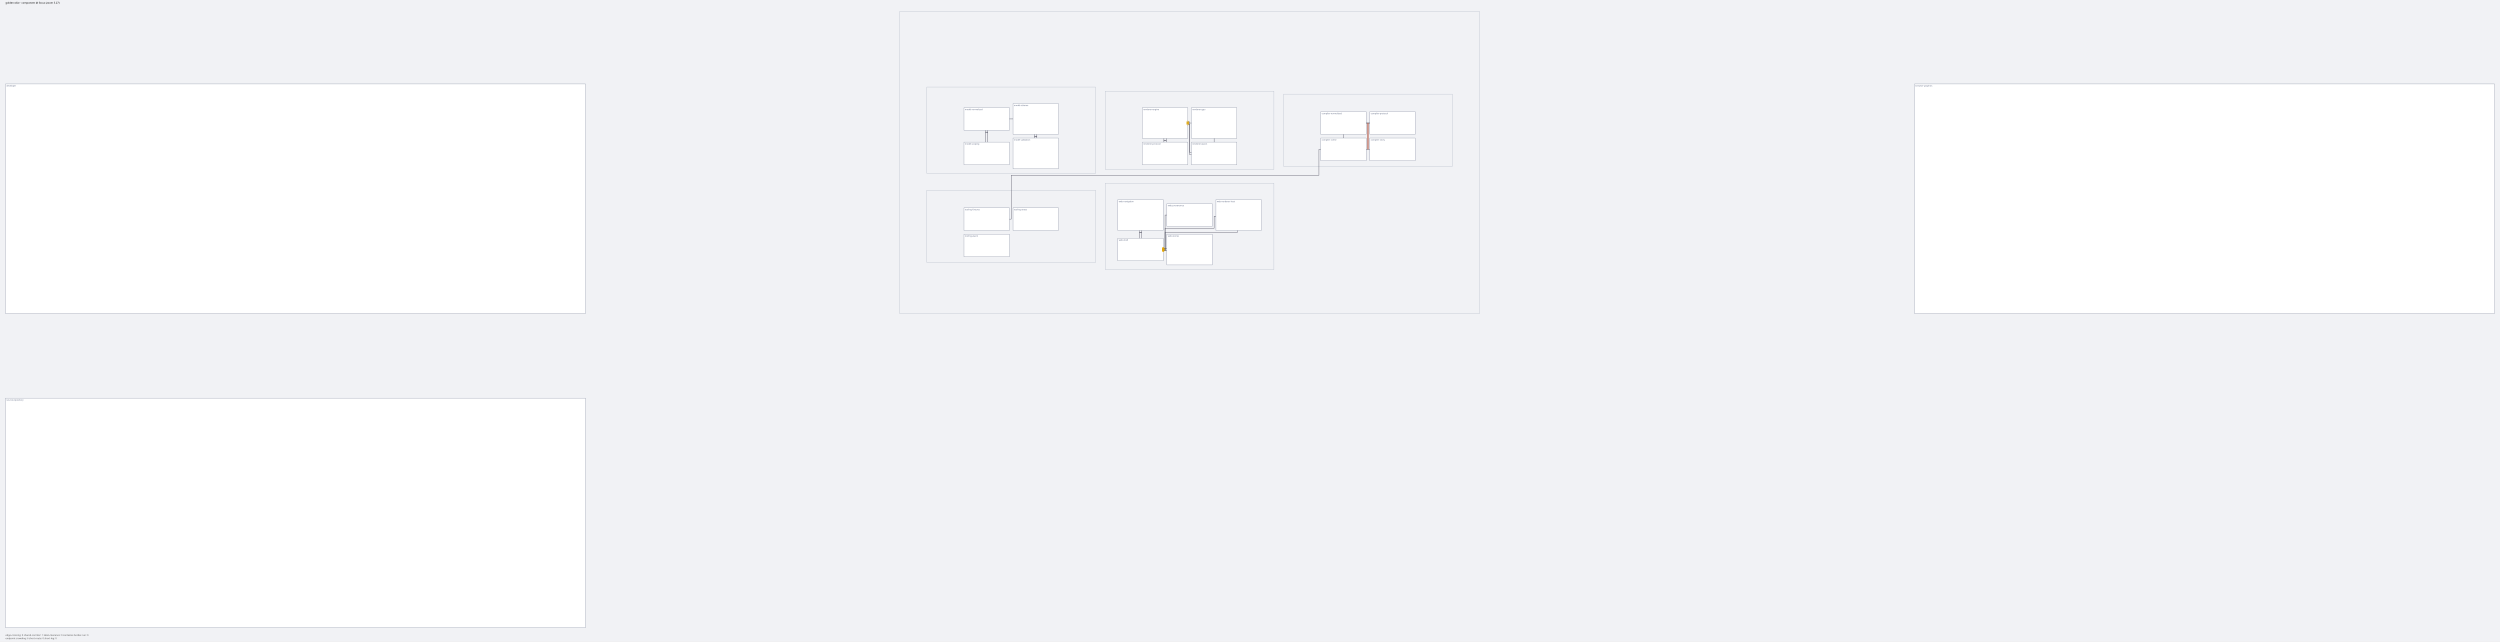
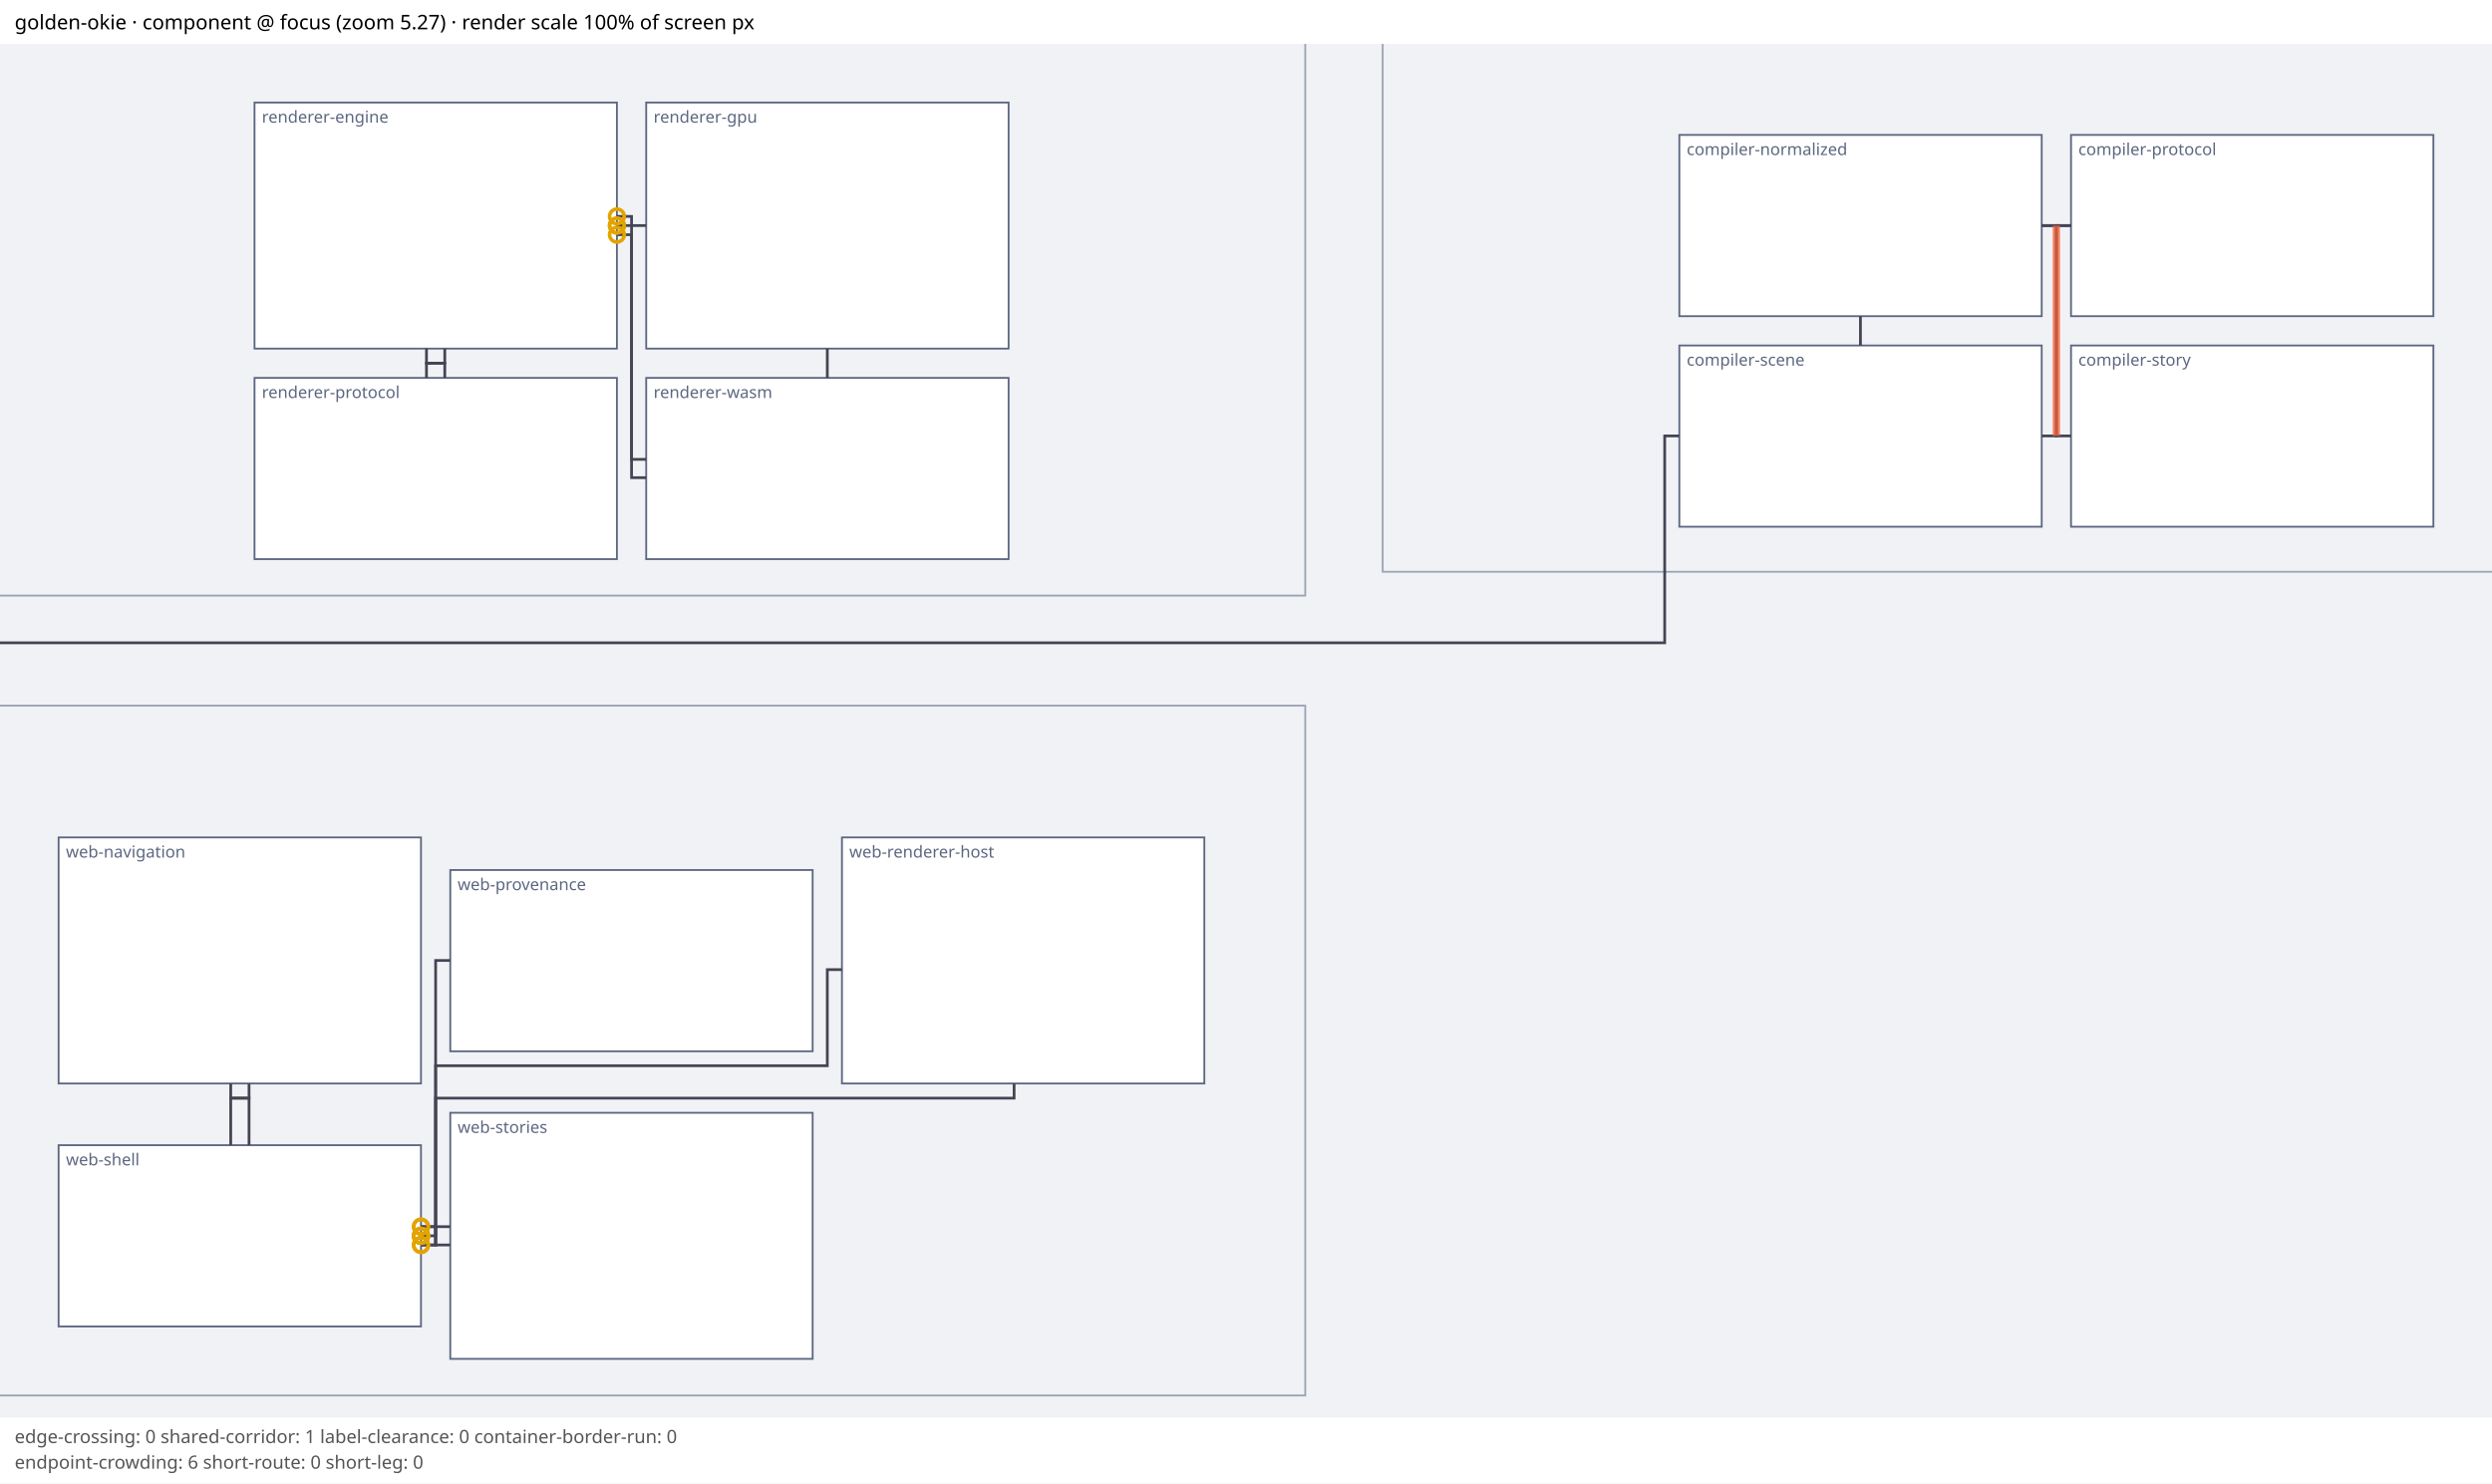
- <svg xmlns="http://www.w3.org/2000/svg" width="10904.2" height="2797.7" viewBox="0 0 10904.2 2797.7" font-family="sans-serif" font-size="11">
-   <rect width="100%" height="100%" fill="#f1f2f5" />
-   <rect x="24" y="366.2" width="2529.6" height="1001.3" fill="#fff" stroke="#5c6680" stroke-width="1" />
-   <text x="28" y="377.2" font-size="9" fill="#5c6680">developer</text>
-   <rect x="8350.6" y="366.2" width="2529.6" height="1001.3" fill="#fff" stroke="#5c6680" stroke-width="1" />
-   <text x="8354.6" y="377.2" font-size="9" fill="#5c6680">browser-graphics</text>
-   <rect x="24" y="1736.4" width="2529.6" height="1001.3" fill="#fff" stroke="#5c6680" stroke-width="1" />
-   <text x="28" y="1747.4" font-size="9" fill="#5c6680">source-repository</text>
-   <rect x="3923.8" y="50" width="2529.6" height="1317.5" fill="none" stroke="#9aa3b5" stroke-width="1" />
-   <rect x="4042.6" y="379.6" width="735.8" height="376.8" fill="none" stroke="#9aa3b5" stroke-width="1" />
-   <rect x="4820.7" y="397.4" width="735.8" height="341.3" fill="none" stroke="#9aa3b5" stroke-width="1" />
-   <rect x="5598.8" y="410.4" width="735.8" height="315.3" fill="none" stroke="#9aa3b5" stroke-width="1" />
-   <rect x="4042.6" y="829.5" width="735.8" height="315.3" fill="none" stroke="#9aa3b5" stroke-width="1" />
-   <rect x="4820.7" y="798.8" width="735.8" height="376.8" fill="none" stroke="#9aa3b5" stroke-width="1" />
-   <rect x="5760.8" y="487.1" width="197.9" height="99" fill="#fff" stroke="#5c6680" stroke-width="1" />
-   <text x="5764.8" y="498.1" font-size="9" fill="#5c6680">compiler-normalized</text>
-   <rect x="5974.7" y="487.1" width="197.9" height="99" fill="#fff" stroke="#5c6680" stroke-width="1" />
-   <text x="5978.7" y="498.1" font-size="9" fill="#5c6680">compiler-protocol</text>
-   <rect x="5760.8" y="602" width="197.9" height="99" fill="#fff" stroke="#5c6680" stroke-width="1" />
-   <text x="5764.8" y="613" font-size="9" fill="#5c6680">compiler-scene</text>
-   <rect x="5974.7" y="602" width="197.9" height="99" fill="#fff" stroke="#5c6680" stroke-width="1" />
-   <text x="5978.7" y="613" font-size="9" fill="#5c6680">compiler-story</text>
-   <rect x="4204.6" y="469.4" width="197.9" height="99" fill="#fff" stroke="#5c6680" stroke-width="1" />
-   <text x="4208.6" y="480.4" font-size="9" fill="#5c6680">model-normalized</text>
-   <rect x="4418.5" y="451.6" width="197.9" height="134.4" fill="#fff" stroke="#5c6680" stroke-width="1" />
-   <text x="4422.5" y="462.6" font-size="9" fill="#5c6680">model-schema</text>
-   <rect x="4204.6" y="619.7" width="197.9" height="99" fill="#fff" stroke="#5c6680" stroke-width="1" />
-   <text x="4208.6" y="630.7" font-size="9" fill="#5c6680">model-scoping</text>
-   <rect x="4418.5" y="602" width="197.9" height="134.4" fill="#fff" stroke="#5c6680" stroke-width="1" />
-   <text x="4422.5" y="613" font-size="9" fill="#5c6680">model-validation</text>
-   <rect x="4982.7" y="469.4" width="197.9" height="134.4" fill="#fff" stroke="#5c6680" stroke-width="1" />
-   <text x="4986.7" y="480.4" font-size="9" fill="#5c6680">renderer-engine</text>
-   <rect x="5196.6" y="469.4" width="197.9" height="134.4" fill="#fff" stroke="#5c6680" stroke-width="1" />
-   <text x="5200.6" y="480.4" font-size="9" fill="#5c6680">renderer-gpu</text>
-   <rect x="4982.7" y="619.7" width="197.9" height="99" fill="#fff" stroke="#5c6680" stroke-width="1" />
-   <text x="4986.7" y="630.7" font-size="9" fill="#5c6680">renderer-protocol</text>
-   <rect x="5196.6" y="619.7" width="197.9" height="99" fill="#fff" stroke="#5c6680" stroke-width="1" />
-   <text x="5200.6" y="630.7" font-size="9" fill="#5c6680">renderer-wasm</text>
-   <rect x="4204.6" y="906.2" width="197.9" height="99" fill="#fff" stroke="#5c6680" stroke-width="1" />
-   <text x="4208.6" y="917.2" font-size="9" fill="#5c6680">tooling-fixtures</text>
-   <rect x="4418.5" y="906.2" width="197.9" height="99" fill="#fff" stroke="#5c6680" stroke-width="1" />
-   <text x="4422.5" y="917.2" font-size="9" fill="#5c6680">tooling-stress</text>
-   <rect x="4204.6" y="1021.2" width="197.9" height="99" fill="#fff" stroke="#5c6680" stroke-width="1" />
-   <text x="4208.6" y="1032.2" font-size="9" fill="#5c6680">tooling-wasm</text>
-   <rect x="4875.7" y="870.8" width="197.9" height="134.4" fill="#fff" stroke="#5c6680" stroke-width="1" />
-   <text x="4879.7" y="881.8" font-size="9" fill="#5c6680">web-navigation</text>
-   <rect x="5089.6" y="888.5" width="197.9" height="99" fill="#fff" stroke="#5c6680" stroke-width="1" />
-   <text x="5093.6" y="899.5" font-size="9" fill="#5c6680">web-provenance</text>
-   <rect x="5303.6" y="870.8" width="197.9" height="134.4" fill="#fff" stroke="#5c6680" stroke-width="1" />
-   <text x="5307.6" y="881.8" font-size="9" fill="#5c6680">web-renderer-host</text>
-   <rect x="4875.7" y="1038.9" width="197.9" height="99" fill="#fff" stroke="#5c6680" stroke-width="1" />
-   <text x="4879.7" y="1049.9" font-size="9" fill="#5c6680">web-shell</text>
-   <rect x="5089.6" y="1021.2" width="197.9" height="134.4" fill="#fff" stroke="#5c6680" stroke-width="1" />
-   <text x="5093.6" y="1032.2" font-size="9" fill="#5c6680">web-stories</text>
-   <polyline points="5958.7,536.6 5974.7,536.6" fill="none" stroke="#445" stroke-width="1.5" />
-   <polyline points="5859.8,586 5859.8,602" fill="none" stroke="#445" stroke-width="1.5" />
-   <polyline points="5958.7,536.6 5966.7,536.6 5966.7,651.5 5974.7,651.5" fill="none" stroke="#445" stroke-width="1.5" />
-   <polyline points="5958.7,651.5 5966.7,651.5 5966.7,536.6 5974.7,536.6" fill="none" stroke="#445" stroke-width="1.5" />
-   <polyline points="4402.5,518.8 4418.5,518.8" fill="none" stroke="#445" stroke-width="1.5" />
-   <polyline points="4298.5,619.7 4298.5,576.3 4308.5,576.3 4308.5,568.3" fill="none" stroke="#445" stroke-width="1.5" />
-   <polyline points="4308.5,619.7 4308.5,576.3 4298.5,576.3 4298.5,568.3" fill="none" stroke="#445" stroke-width="1.5" />
-   <polyline points="4512.4,602 4512.4,594 4522.4,594 4522.4,586" fill="none" stroke="#445" stroke-width="1.5" />
-   <polyline points="4522.4,602 4522.4,594 4512.4,594 4512.4,586" fill="none" stroke="#445" stroke-width="1.5" />
-   <polyline points="5076.6,603.7 5076.6,611.7 5086.6,611.7 5086.6,619.7" fill="none" stroke="#445" stroke-width="1.5" />
-   <polyline points="5086.6,603.7 5086.6,611.7 5076.6,611.7 5076.6,619.7" fill="none" stroke="#445" stroke-width="1.5" />
-   <polyline points="5196.6,536.6 5180.6,536.6" fill="none" stroke="#445" stroke-width="1.5" />
-   <polyline points="5196.6,664.2 5188.6,664.2 5188.6,541.6 5180.6,541.6" fill="none" stroke="#445" stroke-width="1.5" />
-   <polyline points="5196.6,674.2 5188.6,674.2 5188.6,531.6 5180.6,531.6" fill="none" stroke="#445" stroke-width="1.5" />
-   <polyline points="5295.6,619.7 5295.6,603.7" fill="none" stroke="#445" stroke-width="1.5" />
-   <polyline points="4402.5,955.7 4410.5,955.7 4410.5,764.4 5752.8,764.4 5752.8,651.5 5760.8,651.5" fill="none" stroke="#445" stroke-width="1.5" />
-   <polyline points="4969.7,1038.9 4969.7,1013.2 4979.7,1013.2 4979.7,1005.2" fill="none" stroke="#445" stroke-width="1.5" />
-   <polyline points="4979.7,1038.9 4979.7,1013.2 4969.7,1013.2 4969.7,1005.2" fill="none" stroke="#445" stroke-width="1.5" />
-   <polyline points="5073.6,1088.4 5081.6,1088.4 5081.6,938 5089.6,938" fill="none" stroke="#445" stroke-width="1.5" />
-   <polyline points="5073.6,1083.4 5081.6,1083.4 5081.6,995.5 5295.6,995.5 5295.6,943 5303.6,943" fill="none" stroke="#445" stroke-width="1.5" />
-   <polyline points="5073.6,1093.4 5081.6,1093.4 5081.6,1013.2 5397.5,1013.2 5397.5,1005.2" fill="none" stroke="#445" stroke-width="1.5" />
-   <polyline points="5073.6,1083.4 5081.6,1083.4 5081.6,1093.4 5089.6,1093.4" fill="none" stroke="#445" stroke-width="1.5" />
-   <polyline points="5073.6,1093.4 5081.6,1093.4 5081.6,1083.4 5089.6,1083.4" fill="none" stroke="#445" stroke-width="1.5" />
-   <polyline points="5966.7,536.6 5966.7,651.5" fill="none" stroke="#f46036" stroke-width="4" stroke-opacity="0.75" />
-   <circle cx="5180.6" cy="536.6" r="4" fill="none" stroke="#e2a400" stroke-width="2" />
-   <circle cx="5180.6" cy="541.6" r="4" fill="none" stroke="#e2a400" stroke-width="2" />
-   <circle cx="5180.6" cy="531.6" r="4" fill="none" stroke="#e2a400" stroke-width="2" />
-   <circle cx="5180.6" cy="536.6" r="4" fill="none" stroke="#e2a400" stroke-width="2" />
-   <circle cx="5073.6" cy="1083.4" r="4" fill="none" stroke="#e2a400" stroke-width="2" />
-   <circle cx="5073.6" cy="1088.4" r="4" fill="none" stroke="#e2a400" stroke-width="2" />
-   <circle cx="5073.6" cy="1088.4" r="4" fill="none" stroke="#e2a400" stroke-width="2" />
-   <circle cx="5073.6" cy="1093.4" r="4" fill="none" stroke="#e2a400" stroke-width="2" />
-   <circle cx="5073.6" cy="1083.4" r="4" fill="none" stroke="#e2a400" stroke-width="2" />
-   <circle cx="5073.6" cy="1088.4" r="4" fill="none" stroke="#e2a400" stroke-width="2" />
-   <circle cx="5073.6" cy="1088.4" r="4" fill="none" stroke="#e2a400" stroke-width="2" />
-   <circle cx="5073.6" cy="1093.4" r="4" fill="none" stroke="#e2a400" stroke-width="2" />
-   <rect width="100%" height="22" fill="#f1f2f5" />
-   <text x="24" y="16">golden-okie · component @ focus (zoom 5.27)</text>
-   <text x="24" y="2773.7" font-size="10" fill="#555">edge-crossing: 0   shared-corridor: 1   label-clearance: 0   container-border-run: 0</text>
-   <text x="24" y="2787.7" font-size="10" fill="#555">endpoint-crowding: 6   short-route: 0   short-leg: 0</text>
+ <svg xmlns="http://www.w3.org/2000/svg" width="1360.9" height="810.2" viewBox="0 0 1360.9 810.2" font-family="sans-serif" font-size="11">
+   <defs>
+     <clipPath id="frame">
+       <rect x="0" y="24" width="1360.9" height="750.2" />
+     </clipPath>
+   </defs>
+   <rect width="100%" height="100%" fill="#fff" />
+   <rect x="0" y="24" width="1360.9" height="750.2" fill="#f1f2f5" />
+   <g clip-path="url(#frame)">
+     <rect x="-4819.7" y="-47.2" width="2529.6" height="1001.3" fill="#fff" stroke="#5c6680" stroke-width="1" />
+     <text x="-4815.7" y="-36.2" font-size="9" fill="#5c6680">developer</text>
+     <rect x="3506.9" y="-47.2" width="2529.6" height="1001.3" fill="#fff" stroke="#5c6680" stroke-width="1" />
+     <text x="3510.9" y="-36.2" font-size="9" fill="#5c6680">browser-graphics</text>
+     <rect x="-4819.7" y="1323" width="2529.6" height="1001.3" fill="#fff" stroke="#5c6680" stroke-width="1" />
+     <text x="-4815.7" y="1334" font-size="9" fill="#5c6680">source-repository</text>
+     <rect x="-919.9" y="-363.4" width="2529.6" height="1317.5" fill="none" stroke="#9aa3b5" stroke-width="1" />
+     <rect x="-801.2" y="-33.7" width="735.8" height="376.8" fill="none" stroke="#9aa3b5" stroke-width="1" />
+     <rect x="-23" y="-16" width="735.8" height="341.3" fill="none" stroke="#9aa3b5" stroke-width="1" />
+     <rect x="755.1" y="-3" width="735.8" height="315.3" fill="none" stroke="#9aa3b5" stroke-width="1" />
+     <rect x="-801.2" y="416.2" width="735.8" height="315.3" fill="none" stroke="#9aa3b5" stroke-width="1" />
+     <rect x="-23" y="385.4" width="735.8" height="376.8" fill="none" stroke="#9aa3b5" stroke-width="1" />
+     <rect x="917.1" y="73.7" width="197.9" height="99" fill="#fff" stroke="#5c6680" stroke-width="1" />
+     <text x="921.1" y="84.7" font-size="9" fill="#5c6680">compiler-normalized</text>
+     <rect x="1131" y="73.7" width="197.9" height="99" fill="#fff" stroke="#5c6680" stroke-width="1" />
+     <text x="1135" y="84.7" font-size="9" fill="#5c6680">compiler-protocol</text>
+     <rect x="917.1" y="188.7" width="197.9" height="99" fill="#fff" stroke="#5c6680" stroke-width="1" />
+     <text x="921.1" y="199.7" font-size="9" fill="#5c6680">compiler-scene</text>
+     <rect x="1131" y="188.7" width="197.9" height="99" fill="#fff" stroke="#5c6680" stroke-width="1" />
+     <text x="1135" y="199.7" font-size="9" fill="#5c6680">compiler-story</text>
+     <rect x="-639.2" y="56" width="197.9" height="99" fill="#fff" stroke="#5c6680" stroke-width="1" />
+     <text x="-635.2" y="67" font-size="9" fill="#5c6680">model-normalized</text>
+     <rect x="-425.3" y="38.3" width="197.9" height="134.4" fill="#fff" stroke="#5c6680" stroke-width="1" />
+     <text x="-421.3" y="49.3" font-size="9" fill="#5c6680">model-schema</text>
+     <rect x="-639.2" y="206.4" width="197.9" height="99" fill="#fff" stroke="#5c6680" stroke-width="1" />
+     <text x="-635.2" y="217.4" font-size="9" fill="#5c6680">model-scoping</text>
+     <rect x="-425.3" y="188.7" width="197.9" height="134.4" fill="#fff" stroke="#5c6680" stroke-width="1" />
+     <text x="-421.3" y="199.7" font-size="9" fill="#5c6680">model-validation</text>
+     <rect x="139" y="56" width="197.9" height="134.4" fill="#fff" stroke="#5c6680" stroke-width="1" />
+     <text x="143" y="67" font-size="9" fill="#5c6680">renderer-engine</text>
+     <rect x="352.9" y="56" width="197.9" height="134.4" fill="#fff" stroke="#5c6680" stroke-width="1" />
+     <text x="356.9" y="67" font-size="9" fill="#5c6680">renderer-gpu</text>
+     <rect x="139" y="206.4" width="197.9" height="99" fill="#fff" stroke="#5c6680" stroke-width="1" />
+     <text x="143" y="217.4" font-size="9" fill="#5c6680">renderer-protocol</text>
+     <rect x="352.9" y="206.4" width="197.9" height="99" fill="#fff" stroke="#5c6680" stroke-width="1" />
+     <text x="356.9" y="217.4" font-size="9" fill="#5c6680">renderer-wasm</text>
+     <rect x="-639.2" y="492.9" width="197.9" height="99" fill="#fff" stroke="#5c6680" stroke-width="1" />
+     <text x="-635.2" y="503.9" font-size="9" fill="#5c6680">tooling-fixtures</text>
+     <rect x="-425.3" y="492.9" width="197.9" height="99" fill="#fff" stroke="#5c6680" stroke-width="1" />
+     <text x="-421.3" y="503.9" font-size="9" fill="#5c6680">tooling-stress</text>
+     <rect x="-639.2" y="607.8" width="197.9" height="99" fill="#fff" stroke="#5c6680" stroke-width="1" />
+     <text x="-635.2" y="618.8" font-size="9" fill="#5c6680">tooling-wasm</text>
+     <rect x="32" y="457.4" width="197.9" height="134.4" fill="#fff" stroke="#5c6680" stroke-width="1" />
+     <text x="36" y="468.4" font-size="9" fill="#5c6680">web-navigation</text>
+     <rect x="245.9" y="475.2" width="197.9" height="99" fill="#fff" stroke="#5c6680" stroke-width="1" />
+     <text x="249.9" y="486.2" font-size="9" fill="#5c6680">web-provenance</text>
+     <rect x="459.8" y="457.4" width="197.9" height="134.4" fill="#fff" stroke="#5c6680" stroke-width="1" />
+     <text x="463.8" y="468.4" font-size="9" fill="#5c6680">web-renderer-host</text>
+     <rect x="32" y="625.5" width="197.9" height="99" fill="#fff" stroke="#5c6680" stroke-width="1" />
+     <text x="36" y="636.5" font-size="9" fill="#5c6680">web-shell</text>
+     <rect x="245.9" y="607.8" width="197.9" height="134.4" fill="#fff" stroke="#5c6680" stroke-width="1" />
+     <text x="249.9" y="618.8" font-size="9" fill="#5c6680">web-stories</text>
+     <polyline points="1115,123.2 1131,123.2" fill="none" stroke="#445" stroke-width="1.5" />
+     <polyline points="1016,172.7 1016,188.7" fill="none" stroke="#445" stroke-width="1.5" />
+     <polyline points="1115,123.2 1123,123.2 1123,238.1 1131,238.1" fill="none" stroke="#445" stroke-width="1.5" />
+     <polyline points="1115,238.1 1123,238.1 1123,123.2 1131,123.2" fill="none" stroke="#445" stroke-width="1.5" />
+     <polyline points="-441.3,105.5 -425.3,105.5" fill="none" stroke="#445" stroke-width="1.5" />
+     <polyline points="-545.2,206.4 -545.2,163 -535.2,163 -535.2,155" fill="none" stroke="#445" stroke-width="1.5" />
+     <polyline points="-535.2,206.4 -535.2,163 -545.2,163 -545.2,155" fill="none" stroke="#445" stroke-width="1.5" />
+     <polyline points="-331.3,188.7 -331.3,180.7 -321.3,180.7 -321.3,172.7" fill="none" stroke="#445" stroke-width="1.5" />
+     <polyline points="-321.3,188.7 -321.3,180.7 -331.3,180.7 -331.3,172.7" fill="none" stroke="#445" stroke-width="1.5" />
+     <polyline points="232.9,190.4 232.9,198.4 242.9,198.4 242.9,206.4" fill="none" stroke="#445" stroke-width="1.5" />
+     <polyline points="242.9,190.4 242.9,198.4 232.9,198.4 232.9,206.4" fill="none" stroke="#445" stroke-width="1.5" />
+     <polyline points="352.9,123.2 336.9,123.2" fill="none" stroke="#445" stroke-width="1.5" />
+     <polyline points="352.9,250.9 344.9,250.9 344.9,128.2 336.9,128.2" fill="none" stroke="#445" stroke-width="1.5" />
+     <polyline points="352.9,260.9 344.9,260.9 344.9,118.2 336.9,118.2" fill="none" stroke="#445" stroke-width="1.5" />
+     <polyline points="451.8,206.4 451.8,190.4" fill="none" stroke="#445" stroke-width="1.5" />
+     <polyline points="-441.3,542.4 -433.3,542.4 -433.3,351.1 909.1,351.1 909.1,238.1 917.1,238.1" fill="none" stroke="#445" stroke-width="1.5" />
+     <polyline points="126,625.5 126,599.8 136,599.8 136,591.8" fill="none" stroke="#445" stroke-width="1.5" />
+     <polyline points="136,625.5 136,599.8 126,599.8 126,591.8" fill="none" stroke="#445" stroke-width="1.5" />
+     <polyline points="229.9,675 237.9,675 237.9,524.6 245.9,524.6" fill="none" stroke="#445" stroke-width="1.5" />
+     <polyline points="229.9,670 237.9,670 237.9,582.1 451.8,582.1 451.8,529.6 459.8,529.6" fill="none" stroke="#445" stroke-width="1.5" />
+     <polyline points="229.9,680 237.9,680 237.9,599.8 553.8,599.8 553.8,591.8" fill="none" stroke="#445" stroke-width="1.5" />
+     <polyline points="229.9,670 237.9,670 237.9,680 245.9,680" fill="none" stroke="#445" stroke-width="1.5" />
+     <polyline points="229.9,680 237.9,680 237.9,670 245.9,670" fill="none" stroke="#445" stroke-width="1.5" />
+     <polyline points="1123,123.2 1123,238.1" fill="none" stroke="#f46036" stroke-width="4" stroke-opacity="0.75" />
+     <circle cx="336.9" cy="123.2" r="4" fill="none" stroke="#e2a400" stroke-width="2" />
+     <circle cx="336.9" cy="128.2" r="4" fill="none" stroke="#e2a400" stroke-width="2" />
+     <circle cx="336.9" cy="118.2" r="4" fill="none" stroke="#e2a400" stroke-width="2" />
+     <circle cx="336.9" cy="123.2" r="4" fill="none" stroke="#e2a400" stroke-width="2" />
+     <circle cx="229.9" cy="670" r="4" fill="none" stroke="#e2a400" stroke-width="2" />
+     <circle cx="229.9" cy="675" r="4" fill="none" stroke="#e2a400" stroke-width="2" />
+     <circle cx="229.9" cy="675" r="4" fill="none" stroke="#e2a400" stroke-width="2" />
+     <circle cx="229.9" cy="680" r="4" fill="none" stroke="#e2a400" stroke-width="2" />
+     <circle cx="229.9" cy="670" r="4" fill="none" stroke="#e2a400" stroke-width="2" />
+     <circle cx="229.9" cy="675" r="4" fill="none" stroke="#e2a400" stroke-width="2" />
+     <circle cx="229.9" cy="675" r="4" fill="none" stroke="#e2a400" stroke-width="2" />
+     <circle cx="229.9" cy="680" r="4" fill="none" stroke="#e2a400" stroke-width="2" />
+   </g>
+   <text x="8" y="16">golden-okie · component @ focus (zoom 5.27) · render scale 100% of screen px</text>
+   <text x="8" y="788.2" font-size="10" fill="#555">edge-crossing: 0   shared-corridor: 1   label-clearance: 0   container-border-run: 0</text>
+   <text x="8" y="802.2" font-size="10" fill="#555">endpoint-crowding: 6   short-route: 0   short-leg: 0</text>
</svg>
